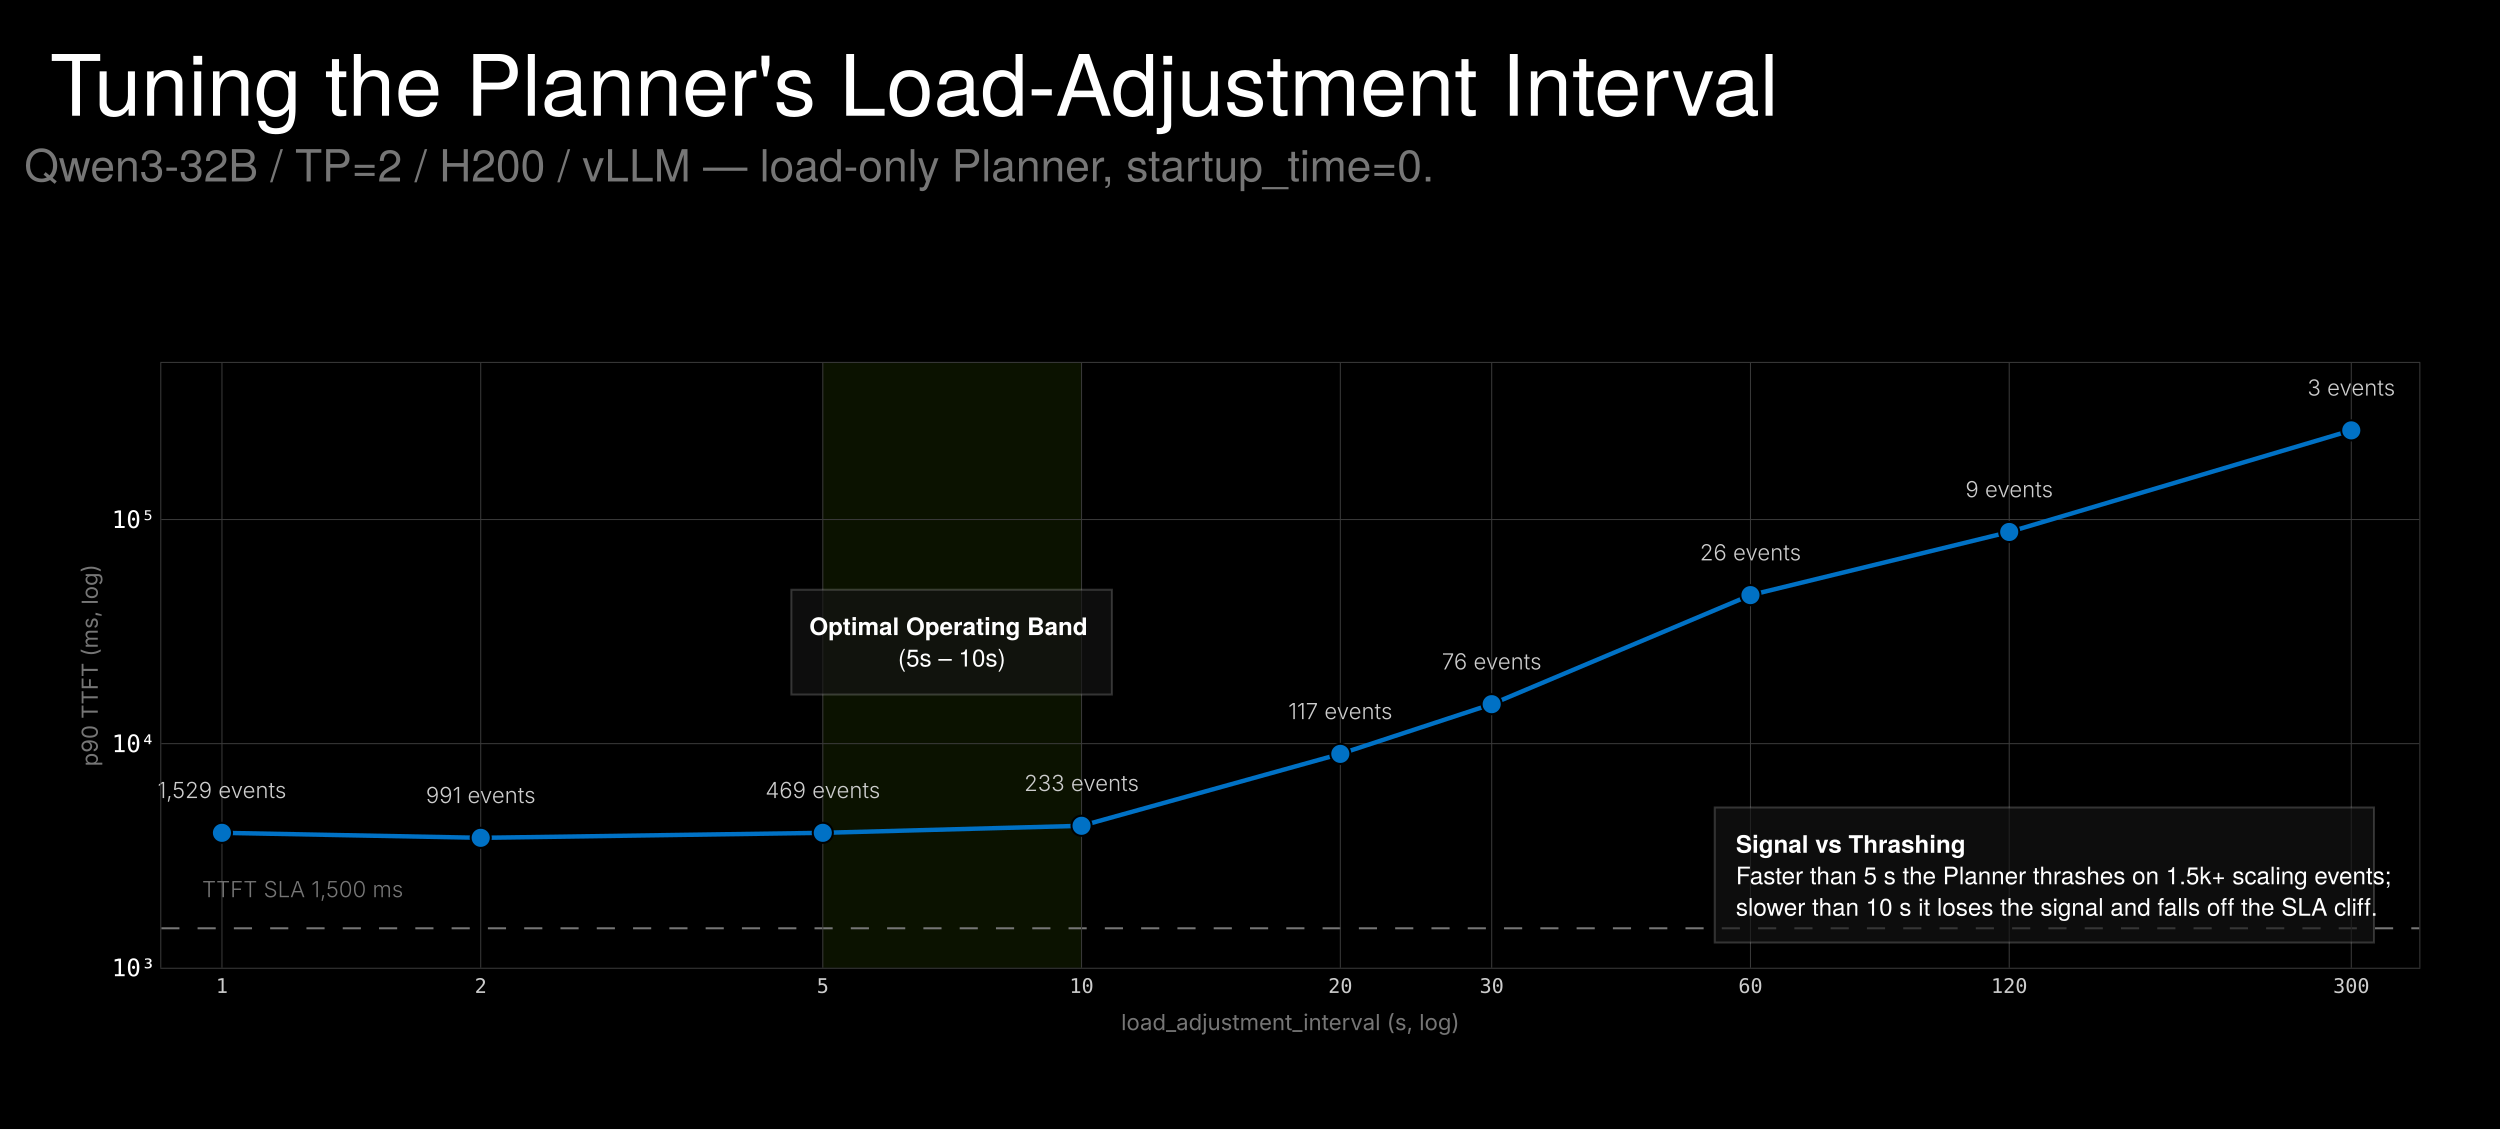
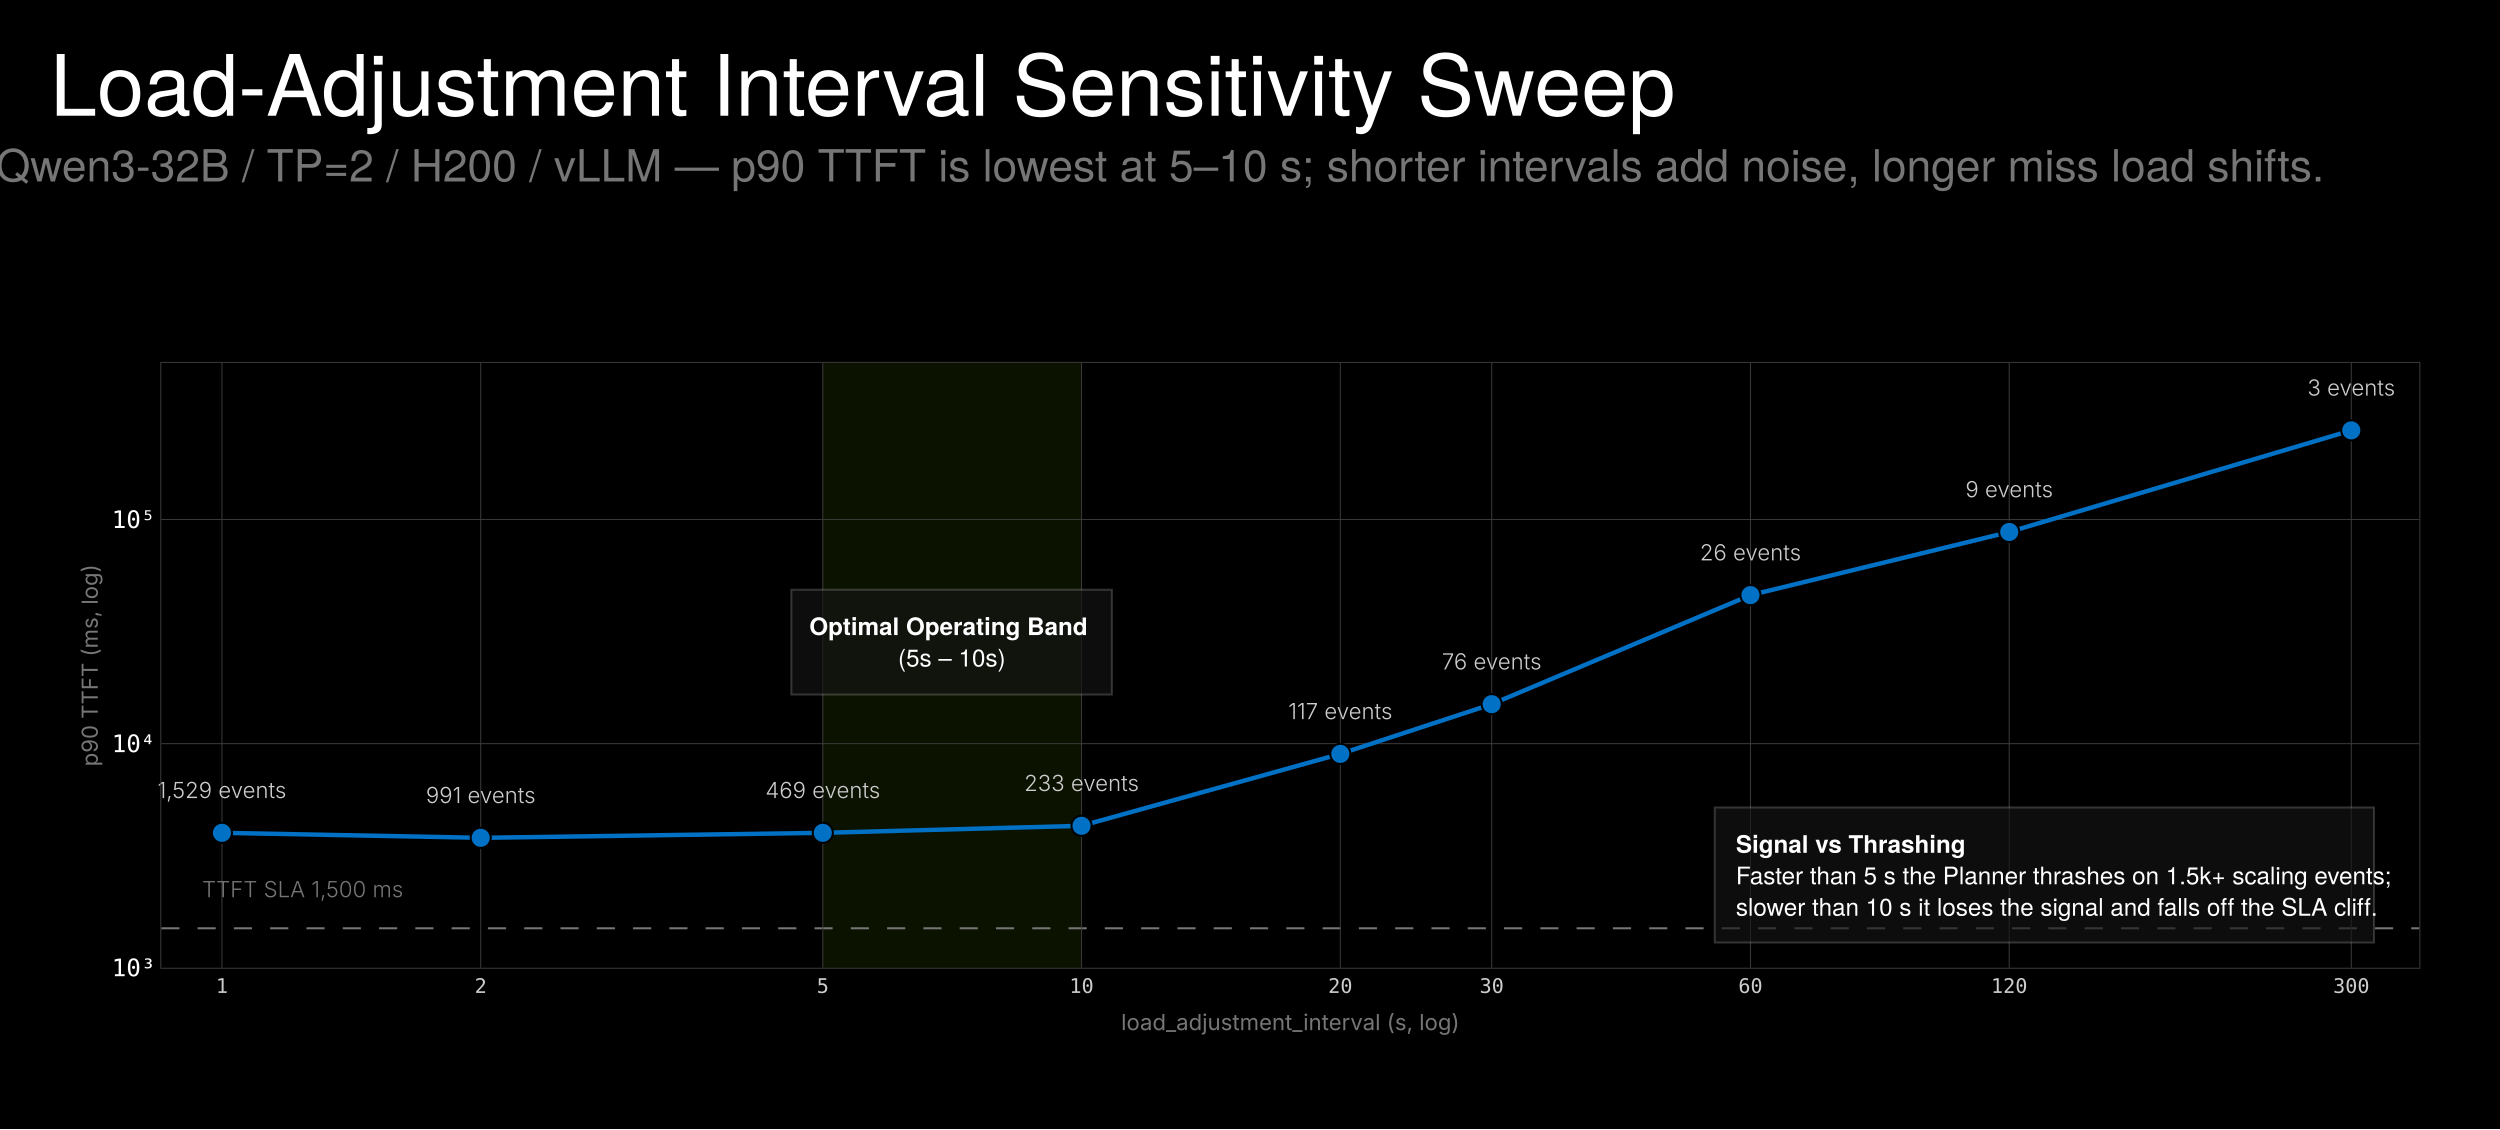
<svg xmlns="http://www.w3.org/2000/svg" class="main-svg" width="1240" height="560" style="" viewBox="0 0 1240 560">
  <rect x="0" y="0" width="1240" height="560" style="fill: rgb(0, 0, 0); fill-opacity: 1;" />
-   <defs id="defs-20b2c4">
+   <defs id="defs-4267ca">
    <g class="clips">
-       <clipPath id="clip20b2c4xyplot" class="plotclip">
+       <clipPath id="clip4267caxyplot" class="plotclip">
        <rect width="1120" height="300" />
      </clipPath>
-       <clipPath class="axesclip" id="clip20b2c4x">
+       <clipPath class="axesclip" id="clip4267cax">
        <rect x="80" y="0" width="1120" height="560" />
      </clipPath>
-       <clipPath class="axesclip" id="clip20b2c4y">
+       <clipPath class="axesclip" id="clip4267cay">
        <rect x="0" y="180" width="1240" height="300" />
      </clipPath>
-       <clipPath class="axesclip" id="clip20b2c4xy">
+       <clipPath class="axesclip" id="clip4267caxy">
        <rect x="80" y="180" width="1120" height="300" />
      </clipPath>
    </g>
    <g class="gradients" />
    <g class="patterns" />
  </defs>
  <g class="bglayer" />
  <g class="layer-below">
    <g class="imagelayer" />
    <g class="shapelayer">
-       <g class="shape-group" data-index="0" clip-path="url(#clip20b2c4x)">
+       <g class="shape-group" data-index="0" clip-path="url(#clip4267cax)">
        <path data-index="0" fill-rule="evenodd" d="M408.11,480H536.45V180H408.11Z" style="opacity: 1; stroke: rgb(0, 0, 0); stroke-opacity: 0; fill: rgb(118, 185, 0); fill-opacity: 0.1; stroke-width: 0px;" />
      </g>
-       <g class="shape-group" data-index="1" clip-path="url(#clip20b2c4y)">
+       <g class="shape-group" data-index="1" clip-path="url(#clip4267cay)">
        <path data-index="1" fill-rule="evenodd" d="M80,460.43L1200,460.43" style="opacity: 1; stroke: rgb(118, 118, 118); stroke-opacity: 1; fill: rgb(0, 0, 0); fill-opacity: 0; stroke-dasharray: 9px, 9px; stroke-width: 1px;" />
      </g>
    </g>
  </g>
  <g class="cartesianlayer">
    <g class="subplot xy">
      <g class="layer-subplot">
        <g class="shapelayer" />
        <g class="imagelayer" />
      </g>
      <g class="minor-gridlayer">
        <g class="x" />
        <g class="y" />
      </g>
      <g class="gridlayer">
        <g class="x">
          <path class="xgrid crisp" transform="translate(110.09,0)" d="M0,180v300" style="stroke: rgb(58, 58, 58); stroke-opacity: 1; stroke-width: 0.5px;" />
          <path class="xgrid crisp" transform="translate(238.44,0)" d="M0,180v300" style="stroke: rgb(58, 58, 58); stroke-opacity: 1; stroke-width: 0.5px;" />
          <path class="xgrid crisp" transform="translate(408.11,0)" d="M0,180v300" style="stroke: rgb(58, 58, 58); stroke-opacity: 1; stroke-width: 0.5px;" />
          <path class="xgrid crisp" transform="translate(536.45,0)" d="M0,180v300" style="stroke: rgb(58, 58, 58); stroke-opacity: 1; stroke-width: 0.5px;" />
          <path class="xgrid crisp" transform="translate(664.8,0)" d="M0,180v300" style="stroke: rgb(58, 58, 58); stroke-opacity: 1; stroke-width: 0.5px;" />
          <path class="xgrid crisp" transform="translate(739.88,0)" d="M0,180v300" style="stroke: rgb(58, 58, 58); stroke-opacity: 1; stroke-width: 0.5px;" />
          <path class="xgrid crisp" transform="translate(868.23,0)" d="M0,180v300" style="stroke: rgb(58, 58, 58); stroke-opacity: 1; stroke-width: 0.5px;" />
          <path class="xgrid crisp" transform="translate(996.57,0)" d="M0,180v300" style="stroke: rgb(58, 58, 58); stroke-opacity: 1; stroke-width: 0.5px;" />
          <path class="xgrid crisp" transform="translate(1166.24,0)" d="M0,180v300" style="stroke: rgb(58, 58, 58); stroke-opacity: 1; stroke-width: 0.5px;" />
        </g>
        <g class="y">
          <path class="ygrid crisp" transform="translate(0,368.85)" d="M80,0h1120" style="stroke: rgb(58, 58, 58); stroke-opacity: 1; stroke-width: 0.5px;" />
          <path class="ygrid crisp" transform="translate(0,257.69)" d="M80,0h1120" style="stroke: rgb(58, 58, 58); stroke-opacity: 1; stroke-width: 0.5px;" />
        </g>
      </g>
      <g class="zerolinelayer" />
      <g class="layer-between">
        <g class="shapelayer" />
        <g class="imagelayer" />
      </g>
      <path class="xlines-below" />
      <path class="ylines-below" />
      <g class="overlines-below" />
      <g class="xaxislayer-below" />
      <g class="yaxislayer-below" />
      <g class="overaxes-below" />
      <g class="overplot">
        <g class="xy" transform="translate(80,180)">
          <g class="scatterlayer mlayer">
-             <g class="trace scatter tracec1fe14" style="stroke-miterlimit: 2; opacity: 1;">
-               <g class="fills" clip-path="url(#clip20b2c4xyplot)" />
+             <g class="trace scatter trace4bd718" style="stroke-miterlimit: 2; opacity: 1;">
+               <g class="fills" clip-path="url(#clip4267caxyplot)" />
              <g class="errorbars" />
              <g class="lines">
-                 <path class="js-line" d="M30.09,233.08L158.44,235.56L328.11,233.08L456.45,229.59L584.8,193.93L659.88,169.27L788.23,115.18L916.57,83.86L1086.24,33.46" clip-path="url(#clip20b2c4xyplot)" style="vector-effect: none; fill: none; stroke: rgb(0, 113, 197); stroke-opacity: 1; stroke-width: 2.2px; opacity: 1;" />
+                 <path class="js-line" d="M30.09,233.08L158.44,235.56L328.11,233.08L456.45,229.59L584.8,193.93L659.88,169.27L788.23,115.18L916.57,83.86L1086.24,33.46" clip-path="url(#clip4267caxyplot)" style="vector-effect: none; fill: none; stroke: rgb(0, 113, 197); stroke-opacity: 1; stroke-width: 2.2px; opacity: 1;" />
              </g>
-               <g class="points" clip-path="url(#clip20b2c4xyplot)">
+               <g class="points" clip-path="url(#clip4267caxyplot)">
                <path class="point" transform="translate(30.09,233.08)" d="M5,0A5,5 0 1,1 0,-5A5,5 0 0,1 5,0Z" style="opacity: 1; stroke-width: 1px; fill: rgb(0, 113, 197); fill-opacity: 1; stroke: rgb(0, 0, 0); stroke-opacity: 1;" />
                <path class="point" transform="translate(158.44,235.56)" d="M5,0A5,5 0 1,1 0,-5A5,5 0 0,1 5,0Z" style="opacity: 1; stroke-width: 1px; fill: rgb(0, 113, 197); fill-opacity: 1; stroke: rgb(0, 0, 0); stroke-opacity: 1;" />
                <path class="point" transform="translate(328.11,233.08)" d="M5,0A5,5 0 1,1 0,-5A5,5 0 0,1 5,0Z" style="opacity: 1; stroke-width: 1px; fill: rgb(0, 113, 197); fill-opacity: 1; stroke: rgb(0, 0, 0); stroke-opacity: 1;" />
                <path class="point" transform="translate(456.45,229.59)" d="M5,0A5,5 0 1,1 0,-5A5,5 0 0,1 5,0Z" style="opacity: 1; stroke-width: 1px; fill: rgb(0, 113, 197); fill-opacity: 1; stroke: rgb(0, 0, 0); stroke-opacity: 1;" />
                <path class="point" transform="translate(584.8,193.93)" d="M5,0A5,5 0 1,1 0,-5A5,5 0 0,1 5,0Z" style="opacity: 1; stroke-width: 1px; fill: rgb(0, 113, 197); fill-opacity: 1; stroke: rgb(0, 0, 0); stroke-opacity: 1;" />
                <path class="point" transform="translate(659.88,169.27)" d="M5,0A5,5 0 1,1 0,-5A5,5 0 0,1 5,0Z" style="opacity: 1; stroke-width: 1px; fill: rgb(0, 113, 197); fill-opacity: 1; stroke: rgb(0, 0, 0); stroke-opacity: 1;" />
                <path class="point" transform="translate(788.23,115.18)" d="M5,0A5,5 0 1,1 0,-5A5,5 0 0,1 5,0Z" style="opacity: 1; stroke-width: 1px; fill: rgb(0, 113, 197); fill-opacity: 1; stroke: rgb(0, 0, 0); stroke-opacity: 1;" />
                <path class="point" transform="translate(916.57,83.86)" d="M5,0A5,5 0 1,1 0,-5A5,5 0 0,1 5,0Z" style="opacity: 1; stroke-width: 1px; fill: rgb(0, 113, 197); fill-opacity: 1; stroke: rgb(0, 0, 0); stroke-opacity: 1;" />
                <path class="point" transform="translate(1086.24,33.46)" d="M5,0A5,5 0 1,1 0,-5A5,5 0 0,1 5,0Z" style="opacity: 1; stroke-width: 1px; fill: rgb(0, 113, 197); fill-opacity: 1; stroke: rgb(0, 0, 0); stroke-opacity: 1;" />
              </g>
-               <g class="text" clip-path="url(#clip20b2c4xyplot)" />
+               <g class="text" clip-path="url(#clip4267caxyplot)" />
            </g>
-             <g class="trace scatter trace1134df" style="stroke-miterlimit: 2; opacity: 1;">
-               <g class="fills" clip-path="url(#clip20b2c4xyplot)" />
+             <g class="trace scatter trace608426" style="stroke-miterlimit: 2; opacity: 1;">
+               <g class="fills" clip-path="url(#clip4267caxyplot)" />
              <g class="errorbars" />
              <g class="lines" />
              <g class="points" />
              <g class="text">
                <g class="textpoint" transform="translate(0,-2.75)">
                  <text x="30.09" y="218.59" text-anchor="middle" style="font-family: Geist, Inter, 'Helvetica Neue', Arial, sans-serif; font-size: 11px; fill: rgb(205, 205, 205); fill-opacity: 1; font-weight: 300; white-space: pre;">1,529 events</text>
                </g>
                <g class="textpoint" transform="translate(0,-2.75)">
                  <text x="158.44" y="221.07" text-anchor="middle" style="font-family: Geist, Inter, 'Helvetica Neue', Arial, sans-serif; font-size: 11px; fill: rgb(205, 205, 205); fill-opacity: 1; font-weight: 300; white-space: pre;">991 events</text>
                </g>
                <g class="textpoint" transform="translate(0,-2.75)">
                  <text x="328.11" y="218.59" text-anchor="middle" style="font-family: Geist, Inter, 'Helvetica Neue', Arial, sans-serif; font-size: 11px; fill: rgb(205, 205, 205); fill-opacity: 1; font-weight: 300; white-space: pre;">469 events</text>
                </g>
                <g class="textpoint" transform="translate(0,-2.75)">
                  <text x="456.45" y="215.1" text-anchor="middle" style="font-family: Geist, Inter, 'Helvetica Neue', Arial, sans-serif; font-size: 11px; fill: rgb(205, 205, 205); fill-opacity: 1; font-weight: 300; white-space: pre;">233 events</text>
                </g>
                <g class="textpoint" transform="translate(0,-2.75)">
                  <text x="584.8" y="179.45" text-anchor="middle" style="font-family: Geist, Inter, 'Helvetica Neue', Arial, sans-serif; font-size: 11px; fill: rgb(205, 205, 205); fill-opacity: 1; font-weight: 300; white-space: pre;">117 events</text>
                </g>
                <g class="textpoint" transform="translate(0,-2.75)">
                  <text x="659.88" y="154.79" text-anchor="middle" style="font-family: Geist, Inter, 'Helvetica Neue', Arial, sans-serif; font-size: 11px; fill: rgb(205, 205, 205); fill-opacity: 1; font-weight: 300; white-space: pre;">76 events</text>
                </g>
                <g class="textpoint" transform="translate(0,-2.75)">
                  <text x="788.23" y="100.69" text-anchor="middle" style="font-family: Geist, Inter, 'Helvetica Neue', Arial, sans-serif; font-size: 11px; fill: rgb(205, 205, 205); fill-opacity: 1; font-weight: 300; white-space: pre;">26 events</text>
                </g>
                <g class="textpoint" transform="translate(0,-2.75)">
                  <text x="916.57" y="69.38" text-anchor="middle" style="font-family: Geist, Inter, 'Helvetica Neue', Arial, sans-serif; font-size: 11px; fill: rgb(205, 205, 205); fill-opacity: 1; font-weight: 300; white-space: pre;">9 events</text>
                </g>
                <g class="textpoint" transform="translate(0,-2.75)">
                  <text x="1086.24" y="18.97" text-anchor="middle" style="font-family: Geist, Inter, 'Helvetica Neue', Arial, sans-serif; font-size: 11px; fill: rgb(205, 205, 205); fill-opacity: 1; font-weight: 300; white-space: pre;">3 events</text>
                </g>
              </g>
            </g>
          </g>
        </g>
      </g>
      <g class="zerolinelayer-above" />
      <path class="xlines-above crisp" d="M79.5,480.25H1200.5M79.5,179.75H1200.5" style="fill: none; stroke-width: 0.5px; stroke: rgb(58, 58, 58); stroke-opacity: 1;" />
      <path class="ylines-above crisp" d="M79.75,180V480M1200.25,180V480" style="fill: none; stroke-width: 0.5px; stroke: rgb(58, 58, 58); stroke-opacity: 1;" />
      <g class="overlines-above" />
      <g class="xaxislayer-above">
        <g class="xtick">
          <text text-anchor="middle" x="0" y="492.5" transform="translate(110.09,0)" style="font-family: 'Geist Mono', 'JetBrains Mono', 'Roboto Mono', 'SF Mono', Menlo, Consolas, monospace; font-size: 10px; fill: rgb(205, 205, 205); fill-opacity: 1; white-space: pre;">1</text>
        </g>
        <g class="xtick">
          <text text-anchor="middle" x="0" y="492.5" style="font-family: 'Geist Mono', 'JetBrains Mono', 'Roboto Mono', 'SF Mono', Menlo, Consolas, monospace; font-size: 10px; fill: rgb(205, 205, 205); fill-opacity: 1; white-space: pre;" transform="translate(238.44,0)">2</text>
        </g>
        <g class="xtick">
          <text text-anchor="middle" x="0" y="492.5" style="font-family: 'Geist Mono', 'JetBrains Mono', 'Roboto Mono', 'SF Mono', Menlo, Consolas, monospace; font-size: 10px; fill: rgb(205, 205, 205); fill-opacity: 1; white-space: pre;" transform="translate(408.11,0)">5</text>
        </g>
        <g class="xtick">
          <text text-anchor="middle" x="0" y="492.5" style="font-family: 'Geist Mono', 'JetBrains Mono', 'Roboto Mono', 'SF Mono', Menlo, Consolas, monospace; font-size: 10px; fill: rgb(205, 205, 205); fill-opacity: 1; white-space: pre;" transform="translate(536.45,0)">10</text>
        </g>
        <g class="xtick">
          <text text-anchor="middle" x="0" y="492.5" style="font-family: 'Geist Mono', 'JetBrains Mono', 'Roboto Mono', 'SF Mono', Menlo, Consolas, monospace; font-size: 10px; fill: rgb(205, 205, 205); fill-opacity: 1; white-space: pre;" transform="translate(664.8,0)">20</text>
        </g>
        <g class="xtick">
          <text text-anchor="middle" x="0" y="492.5" style="font-family: 'Geist Mono', 'JetBrains Mono', 'Roboto Mono', 'SF Mono', Menlo, Consolas, monospace; font-size: 10px; fill: rgb(205, 205, 205); fill-opacity: 1; white-space: pre;" transform="translate(739.88,0)">30</text>
        </g>
        <g class="xtick">
          <text text-anchor="middle" x="0" y="492.5" style="font-family: 'Geist Mono', 'JetBrains Mono', 'Roboto Mono', 'SF Mono', Menlo, Consolas, monospace; font-size: 10px; fill: rgb(205, 205, 205); fill-opacity: 1; white-space: pre;" transform="translate(868.23,0)">60</text>
        </g>
        <g class="xtick">
          <text text-anchor="middle" x="0" y="492.5" style="font-family: 'Geist Mono', 'JetBrains Mono', 'Roboto Mono', 'SF Mono', Menlo, Consolas, monospace; font-size: 10px; fill: rgb(205, 205, 205); fill-opacity: 1; white-space: pre;" transform="translate(996.57,0)">120</text>
        </g>
        <g class="xtick">
          <text text-anchor="middle" x="0" y="492.5" style="font-family: 'Geist Mono', 'JetBrains Mono', 'Roboto Mono', 'SF Mono', Menlo, Consolas, monospace; font-size: 10px; fill: rgb(205, 205, 205); fill-opacity: 1; white-space: pre;" transform="translate(1166.24,0)">300</text>
        </g>
      </g>
      <g class="yaxislayer-above">
        <g class="ytick">
          <text text-anchor="end" x="77.1" y="4.2" transform="translate(0,480)" style="font-family: 'Geist Mono', 'JetBrains Mono', 'Roboto Mono', 'SF Mono', Menlo, Consolas, monospace; font-size: 12px; fill: rgb(255, 255, 255); fill-opacity: 1; white-space: pre;">10³</text>
        </g>
        <g class="ytick">
          <text text-anchor="end" x="77.1" y="4.2" style="font-family: 'Geist Mono', 'JetBrains Mono', 'Roboto Mono', 'SF Mono', Menlo, Consolas, monospace; font-size: 12px; fill: rgb(255, 255, 255); fill-opacity: 1; white-space: pre;" transform="translate(0,368.85)">10⁴</text>
        </g>
        <g class="ytick">
          <text text-anchor="end" x="77.1" y="4.2" style="font-family: 'Geist Mono', 'JetBrains Mono', 'Roboto Mono', 'SF Mono', Menlo, Consolas, monospace; font-size: 12px; fill: rgb(255, 255, 255); fill-opacity: 1; white-space: pre;" transform="translate(0,257.69)">10⁵</text>
        </g>
      </g>
      <g class="overaxes-above" />
    </g>
  </g>
  <g class="polarlayer" />
  <g class="smithlayer" />
  <g class="ternarylayer" />
  <g class="geolayer" />
  <g class="funnelarealayer" />
  <g class="pielayer" />
  <g class="iciclelayer" />
  <g class="treemaplayer" />
  <g class="sunburstlayer" />
  <g class="glimages" />
-   <defs id="topdefs-20b2c4">
+   <defs id="topdefs-4267ca">
    <g class="clips" />
  </defs>
  <g class="layer-above">
    <g class="imagelayer" />
    <g class="shapelayer" />
  </g>
  <g class="infolayer">
    <g class="g-gtitle">
-       <text class="gtitle" x="24.8" y="28" text-anchor="start" dy="0.7em" style="opacity: 1; font-family: 'Helvetica Neue', HelveticaNeue, sans-serif; font-size: 42px; fill: rgb(255, 255, 255); fill-opacity: 1; font-weight: 300; white-space: pre;">Tuning the Planner's Load-Adjustment Interval</text>
+       <text class="gtitle" x="24.8" y="28" text-anchor="start" dy="0.7em" style="opacity: 1; font-family: 'Helvetica Neue', HelveticaNeue, sans-serif; font-size: 42px; fill: rgb(255, 255, 255); fill-opacity: 1; font-weight: 300; white-space: pre;">Load-Adjustment Interval Sensitivity Sweep</text>
    </g>
    <g class="g-xtitle">
      <text class="xtitle" x="640" y="510.95" text-anchor="middle" style="opacity: 1; font-family: Geist, Inter, 'Helvetica Neue', Arial, sans-serif; font-size: 11px; fill: rgb(118, 118, 118); fill-opacity: 1; white-space: pre;">load_adjustment_interval (s, log)</text>
    </g>
    <g class="g-ytitle">
      <text class="ytitle" transform="rotate(-90,48.5,330)" x="48.5" y="330" text-anchor="middle" style="opacity: 1; font-family: Geist, Inter, 'Helvetica Neue', Arial, sans-serif; font-size: 11px; fill: rgb(118, 118, 118); fill-opacity: 1; white-space: pre;">p90 TTFT (ms, log)</text>
    </g>
    <g class="annotation" data-index="0" style="opacity: 1;">
      <g class="annotation-text-g" transform="rotate(0,472.28,318.5)">
        <g class="cursor-pointer" transform="translate(392,292)">
          <rect class="bg" x="0.5" y="0.5" width="159" height="52" style="stroke-width: 1px; stroke: rgb(255, 255, 255); stroke-opacity: 0.18; fill: rgb(20, 20, 20); fill-opacity: 0.65;" />
          <text class="annotation-text" text-anchor="middle" x="80.094" y="23" style="font-family: 'Helvetica Neue', HelveticaNeue, sans-serif; font-size: 12px; fill: rgb(255, 255, 255); fill-opacity: 1; font-weight: 300; white-space: pre;">
            <tspan class="line" dy="0em" x="80.094" y="23">
              <tspan style="font-weight:bold">Optimal Operating Band</tspan>
            </tspan>
            <tspan class="line" dy="1.3em" x="80.094" y="23">(5s – 10s)</tspan>
          </text>
        </g>
      </g>
    </g>
    <g class="annotation" data-index="1" style="opacity: 1;">
      <g class="annotation-text-g" transform="rotate(0,1013.6,434)">
        <g class="cursor-pointer" transform="translate(850,400)">
          <rect class="bg" x="0.5" y="0.5" width="327" height="67" style="stroke-width: 1px; stroke: rgb(255, 255, 255); stroke-opacity: 0.18; fill: rgb(20, 20, 20); fill-opacity: 0.65;" />
          <text class="annotation-text" text-anchor="start" x="11" y="23" style="font-family: 'Helvetica Neue', HelveticaNeue, sans-serif; font-size: 12px; fill: rgb(255, 255, 255); fill-opacity: 1; font-weight: 300; white-space: pre;">
            <tspan class="line" dy="0em" x="11" y="23">
              <tspan style="font-weight:bold">Signal vs Thrashing</tspan>
            </tspan>
            <tspan class="line" dy="1.3em" x="11" y="23">Faster than 5 s the Planner thrashes on 1.5k+ scaling events;</tspan>
            <tspan class="line" dy="2.6em" x="11" y="23">slower than 10 s it loses the signal and falls off the SLA cliff.</tspan>
          </text>
        </g>
      </g>
    </g>
    <g class="annotation" data-index="2" style="opacity: 1;">
      <g class="annotation-text-g" transform="rotate(0,150.16,441)">
        <g class="cursor-pointer" transform="translate(100,432)">
          <rect class="bg" x="0.5" y="0.5" width="99" height="17" style="stroke-width: 1px; stroke: rgb(0, 0, 0); stroke-opacity: 0; fill: rgb(0, 0, 0); fill-opacity: 0;" />
          <text class="annotation-text" text-anchor="middle" x="50.109" y="13" style="font-family: Geist, Inter, 'Helvetica Neue', Arial, sans-serif; font-size: 11px; fill: rgb(118, 118, 118); fill-opacity: 1; font-weight: 300; white-space: pre;">TTFT SLA 1,500 ms</text>
        </g>
      </g>
    </g>
    <g class="annotation" data-index="3" style="opacity: 1;">
-       <g class="annotation-text-g" transform="rotate(0,361.62,81.6)">
+       <g class="annotation-text-g" transform="rotate(0,575.62,81.6)">
        <g class="cursor-pointer" transform="translate(25,67)">
-           <rect class="bg" x="0.5" y="0.5" width="672" height="29" style="stroke-width: 1px; stroke: rgb(0, 0, 0); stroke-opacity: 0; fill: rgb(0, 0, 0); fill-opacity: 0;" />
-           <text class="annotation-text" text-anchor="middle" x="336.711" y="23" style="font-family: 'Helvetica Neue', HelveticaNeue, sans-serif; font-size: 22px; fill: rgb(118, 118, 118); fill-opacity: 1; font-weight: 300; white-space: pre;">Qwen3-32B / TP=2 / H200 / vLLM — load-only Planner, startup_time=0.</text>
+           <rect class="bg" x="0.5" y="0.5" width="1100" height="29" style="stroke-width: 1px; stroke: rgb(0, 0, 0); stroke-opacity: 0; fill: rgb(0, 0, 0); fill-opacity: 0;" />
+           <text class="annotation-text" text-anchor="middle" x="550.375" y="23" style="font-family: 'Helvetica Neue', HelveticaNeue, sans-serif; font-size: 22px; fill: rgb(118, 118, 118); fill-opacity: 1; font-weight: 300; white-space: pre;">Qwen3-32B / TP=2 / H200 / vLLM — p90 TTFT is lowest at 5–10 s; shorter intervals add noise, longer miss load shifts.</text>
        </g>
      </g>
    </g>
  </g>
</svg>
